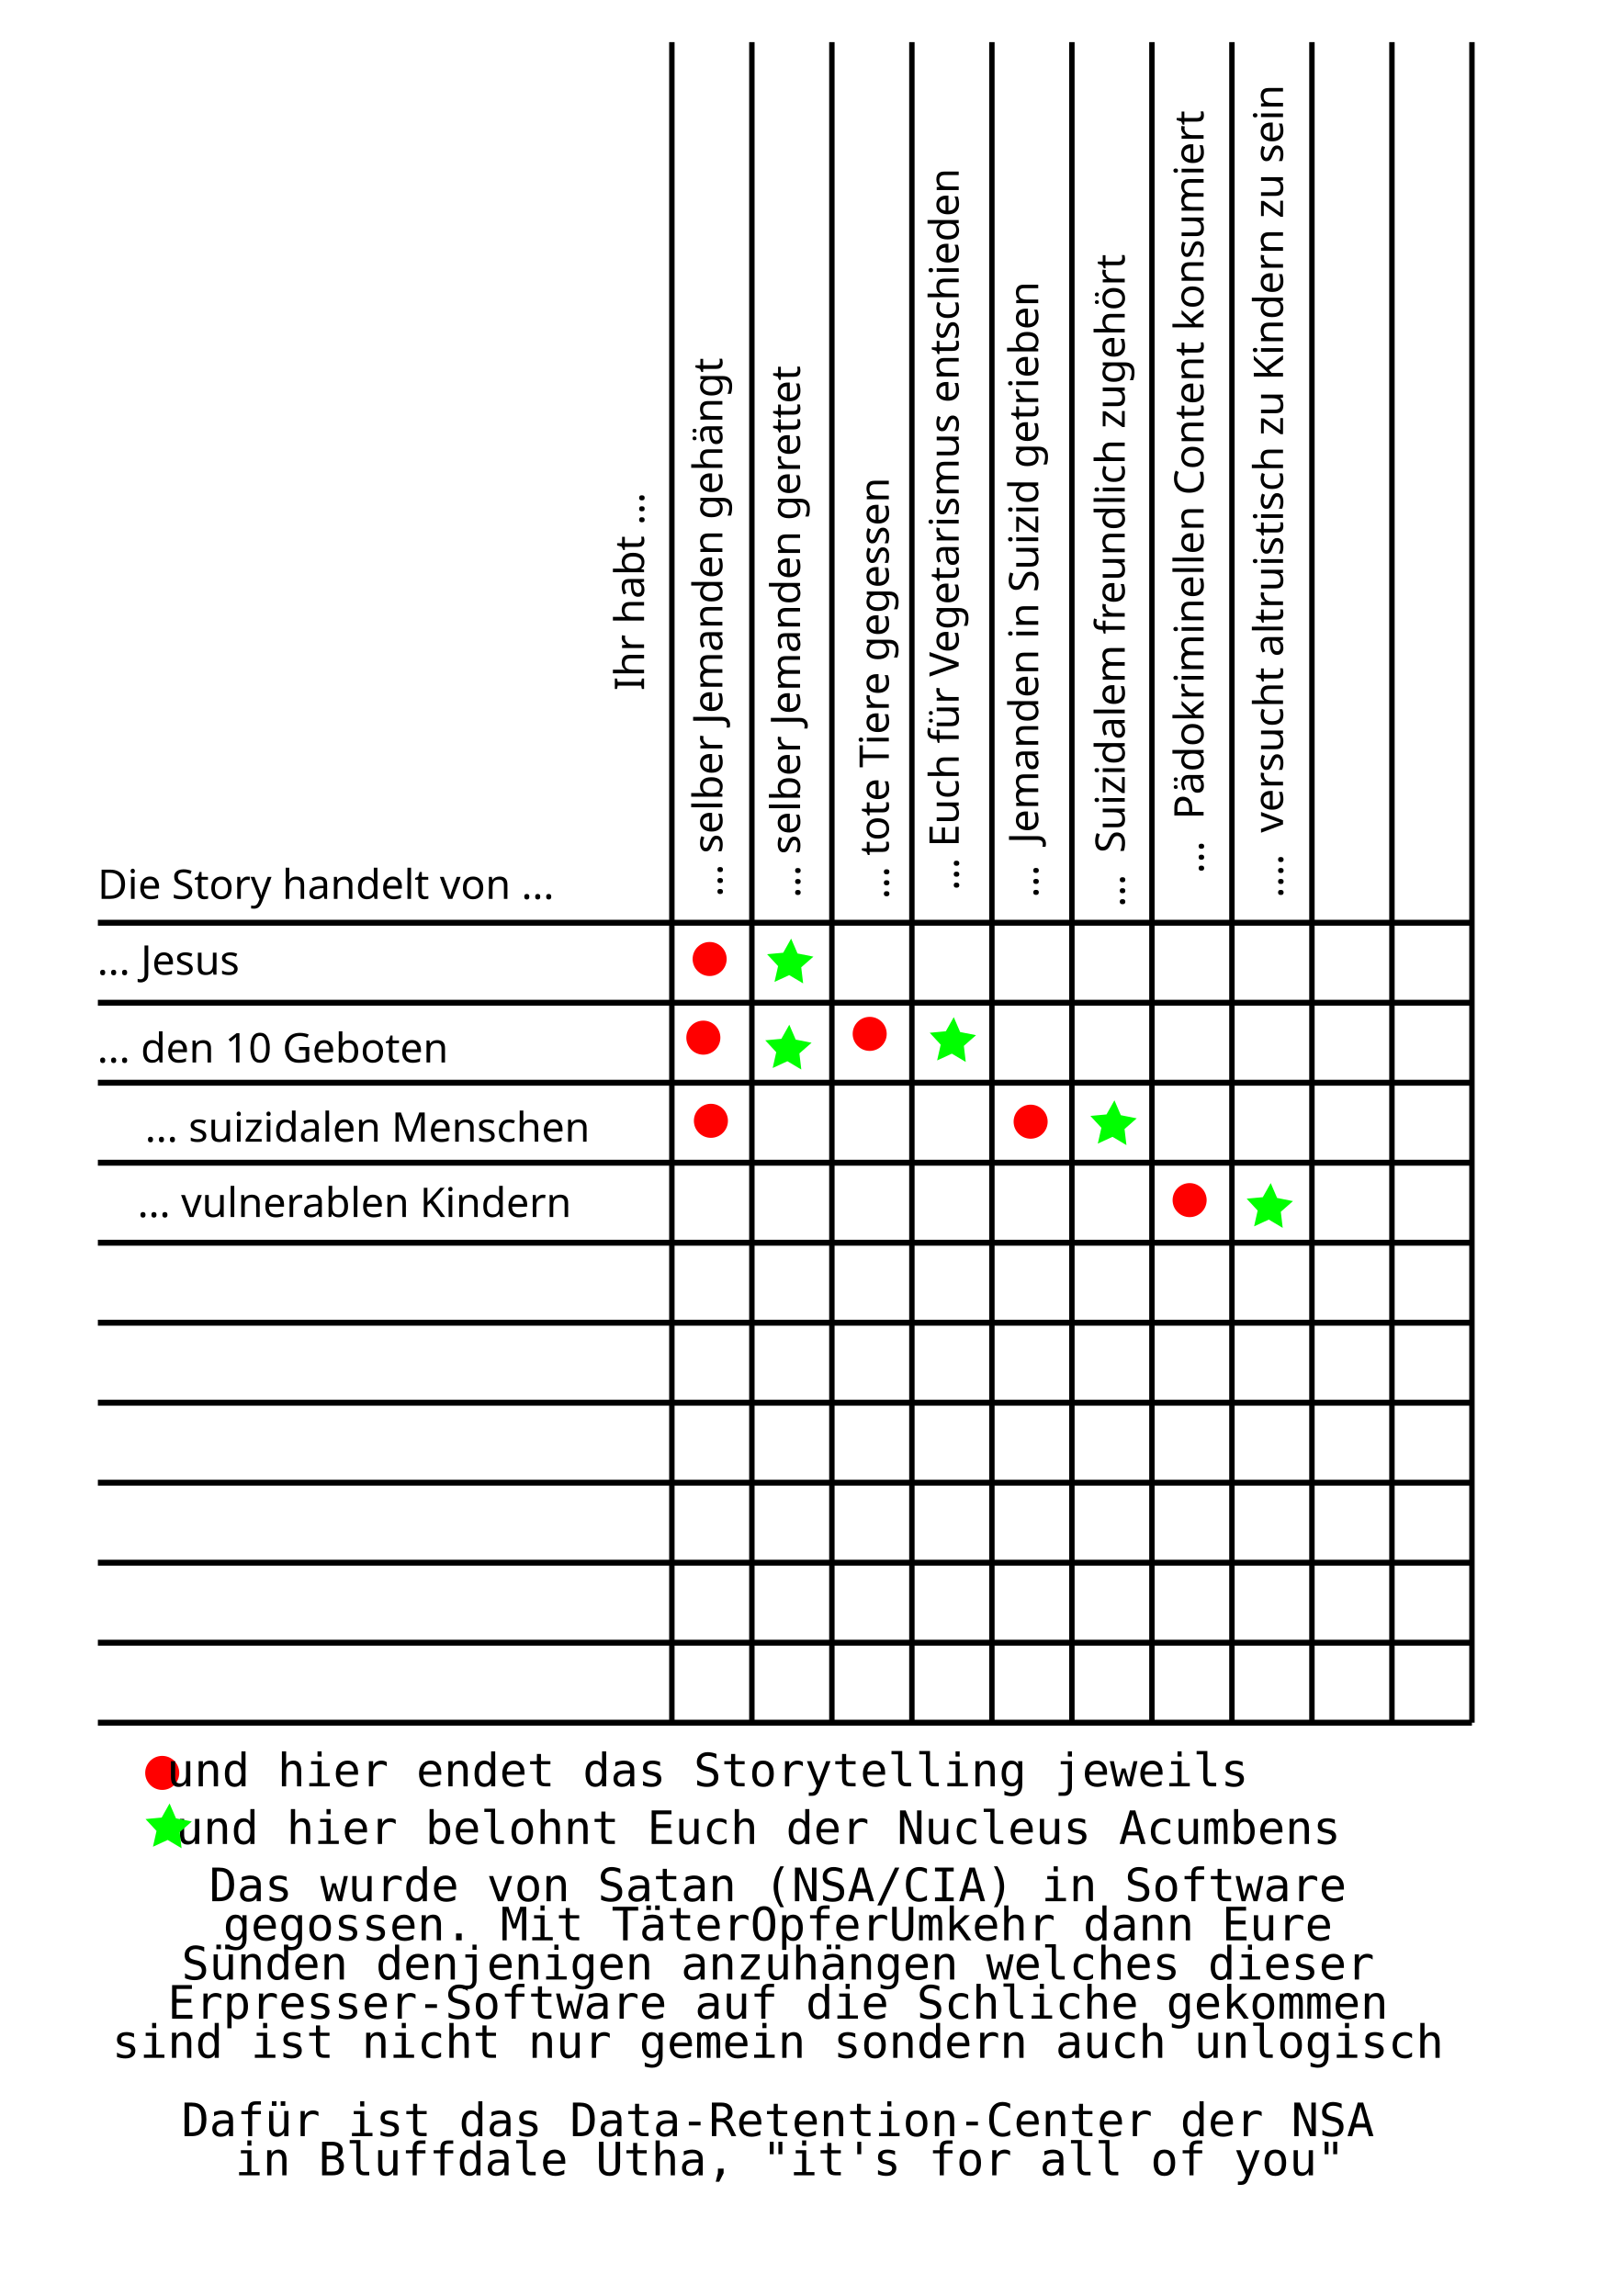
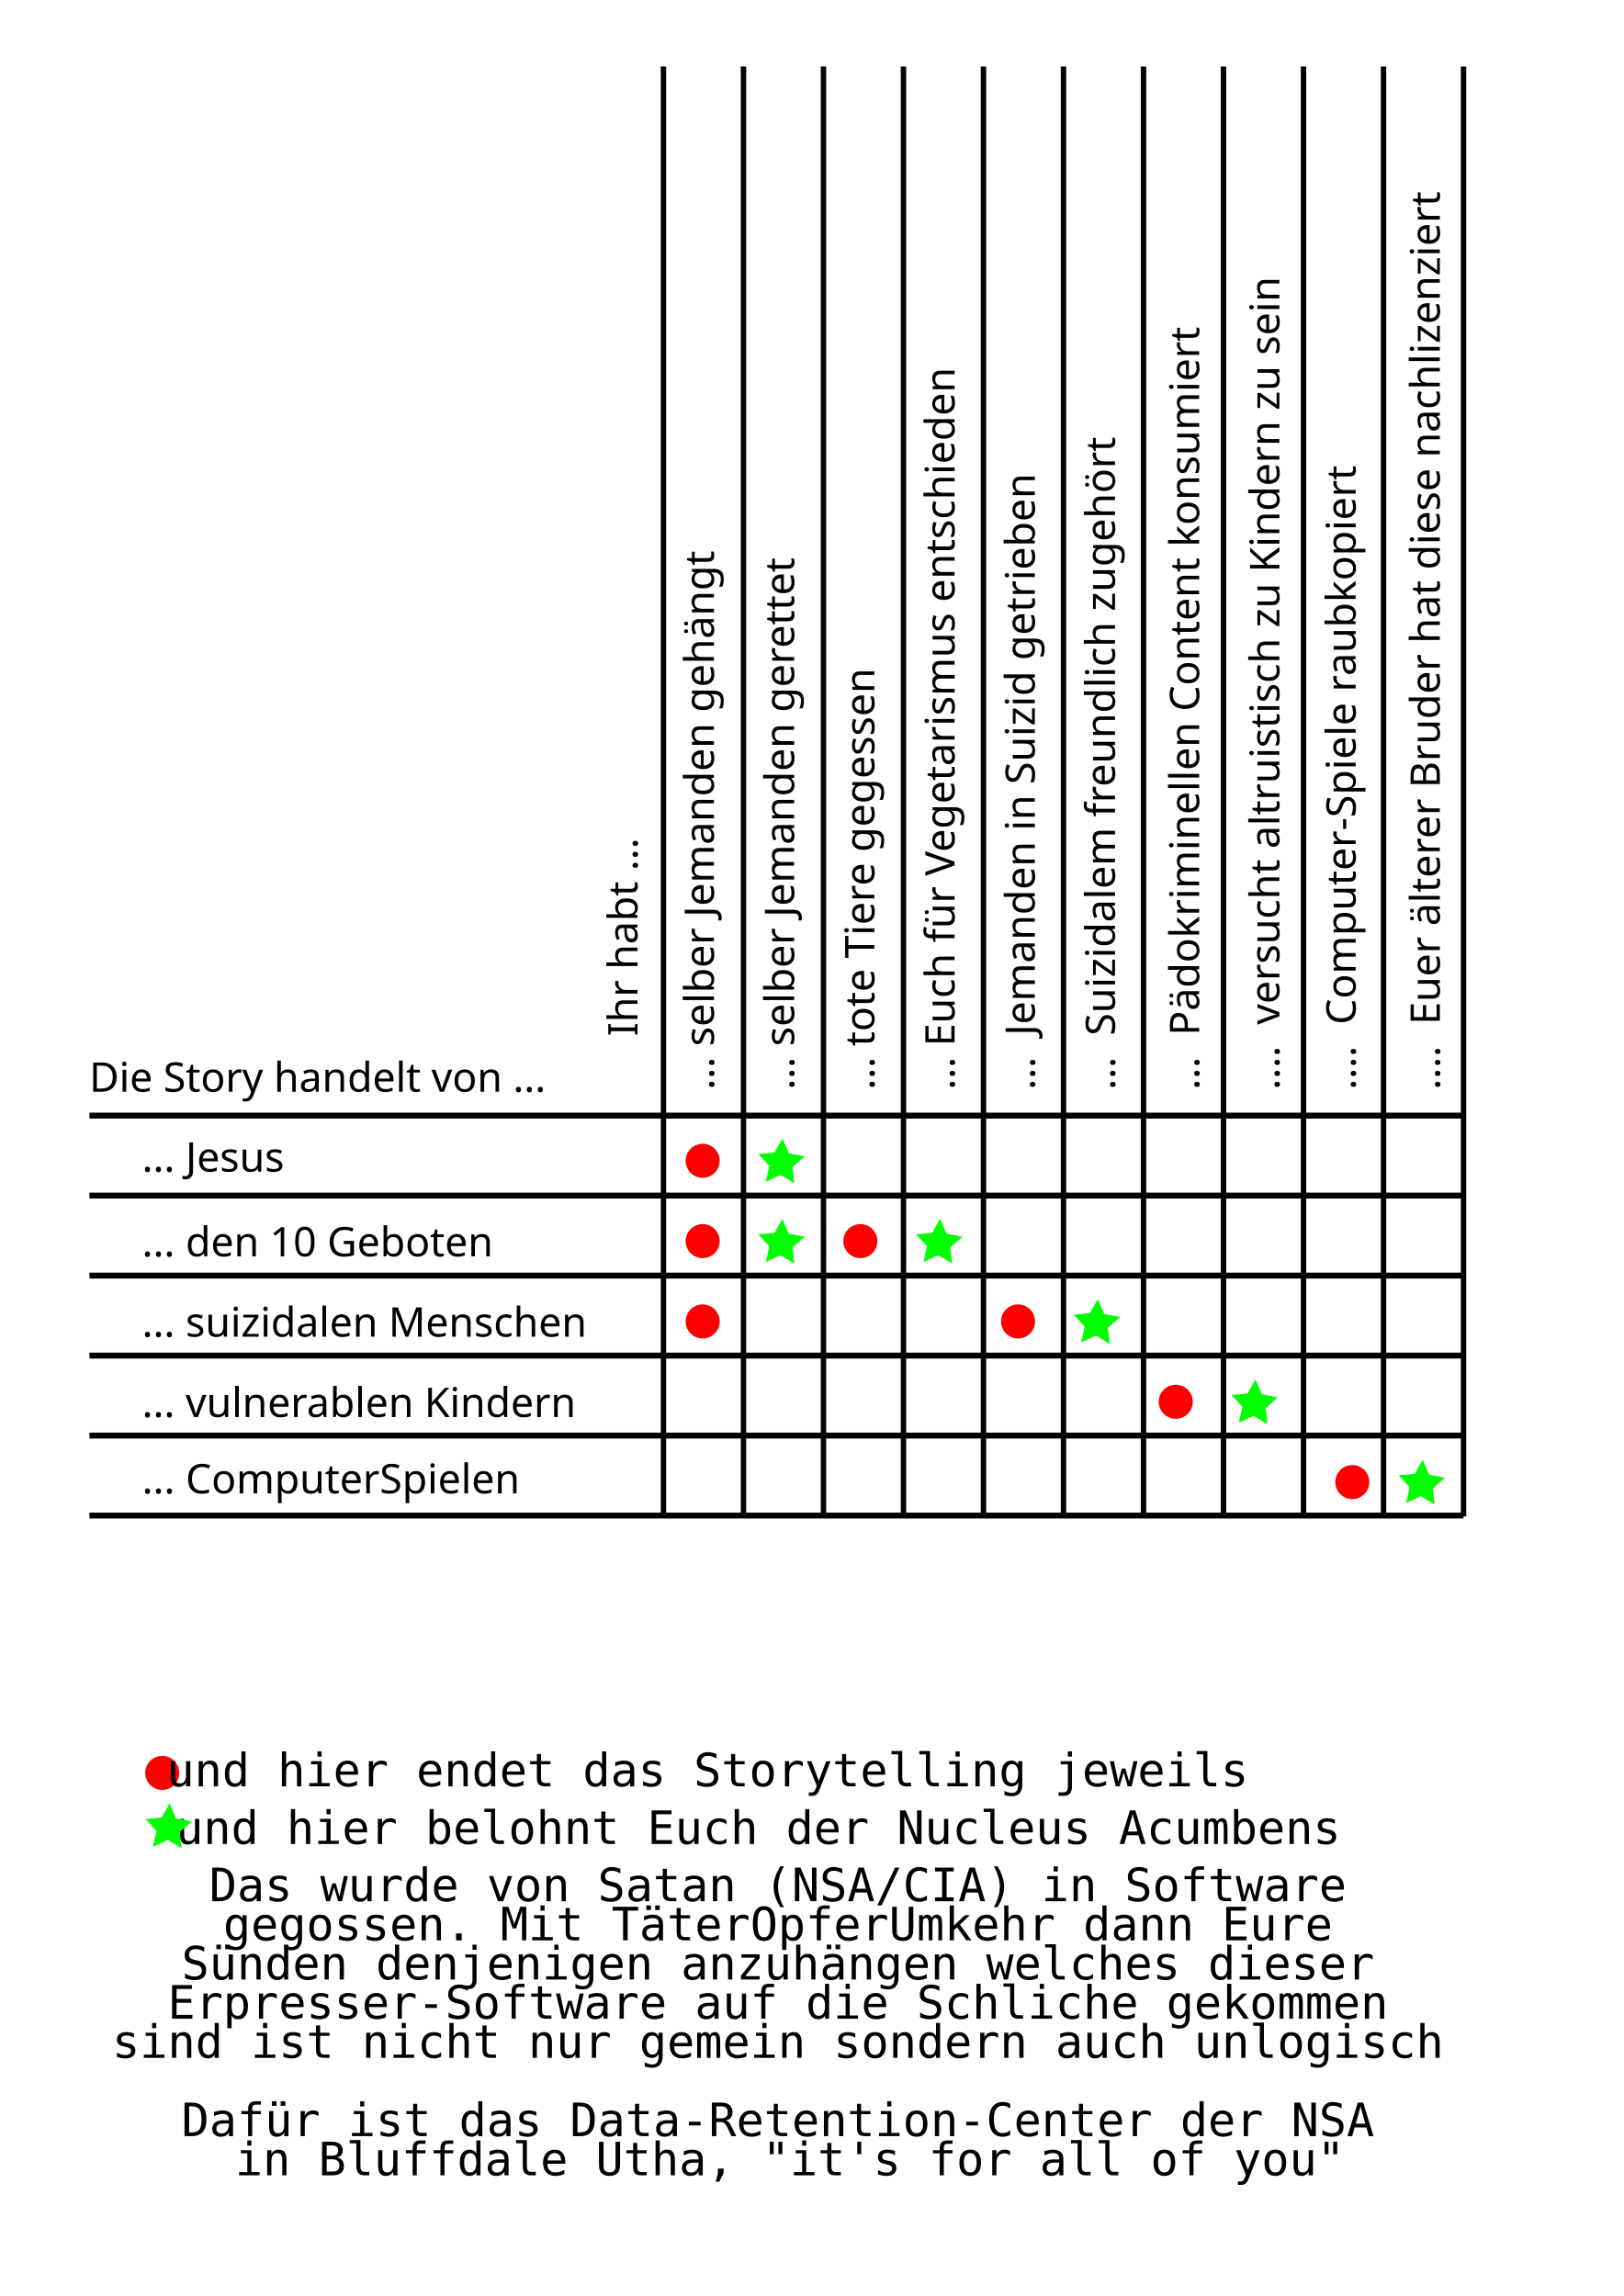
<svg xmlns="http://www.w3.org/2000/svg" width="210mm" height="297mm" viewBox="0 0 210 297" version="1.1" id="svg5">
  <defs id="defs2" />
  <g id="layer1">
-     <path style="fill:none;stroke:#000000;stroke-width:0.765;stroke-linecap:butt;stroke-linejoin:miter;stroke-miterlimit:4;stroke-dasharray:none;stroke-opacity:1" d="M 12.659,212.492 H 190.372" id="path857" />
-     <path style="fill:none;stroke:#000000;stroke-width:0.765;stroke-linecap:butt;stroke-linejoin:miter;stroke-miterlimit:4;stroke-dasharray:none;stroke-opacity:1" d="M 12.659,202.144 H 190.372" id="path939" />
-     <path style="fill:none;stroke:#000000;stroke-width:0.765;stroke-linecap:butt;stroke-linejoin:miter;stroke-miterlimit:4;stroke-dasharray:none;stroke-opacity:1" d="M 12.659,191.796 H 190.372" id="path941" />
-     <path style="fill:none;stroke:#000000;stroke-width:0.765;stroke-linecap:butt;stroke-linejoin:miter;stroke-miterlimit:4;stroke-dasharray:none;stroke-opacity:1" d="M 12.659,181.449 H 190.372" id="path943" />
-     <path style="fill:none;stroke:#000000;stroke-width:0.765;stroke-linecap:butt;stroke-linejoin:miter;stroke-miterlimit:4;stroke-dasharray:none;stroke-opacity:1" d="M 12.659,171.101 H 190.372" id="path945" />
-     <path style="fill:none;stroke:#000000;stroke-width:0.765;stroke-linecap:butt;stroke-linejoin:miter;stroke-miterlimit:4;stroke-dasharray:none;stroke-opacity:1" d="M 12.659,160.753 H 190.372" id="path947" />
-     <path style="fill:none;stroke:#000000;stroke-width:0.765;stroke-linecap:butt;stroke-linejoin:miter;stroke-miterlimit:4;stroke-dasharray:none;stroke-opacity:1" d="M 12.659,150.405 H 190.372" id="path949" />
-     <path style="fill:none;stroke:#000000;stroke-width:0.765;stroke-linecap:butt;stroke-linejoin:miter;stroke-miterlimit:4;stroke-dasharray:none;stroke-opacity:1" d="M 12.659,140.058 H 190.372" id="path951" />
-     <path style="fill:none;stroke:#000000;stroke-width:0.765;stroke-linecap:butt;stroke-linejoin:miter;stroke-miterlimit:4;stroke-dasharray:none;stroke-opacity:1" d="M 12.659,129.71 H 190.372" id="path953" />
-     <path style="fill:none;stroke:#000000;stroke-width:0.765;stroke-linecap:butt;stroke-linejoin:miter;stroke-miterlimit:4;stroke-dasharray:none;stroke-opacity:1" d="M 12.659,119.362 H 190.372" id="path955" />
-     <path style="fill:none;stroke:#000000;stroke-width:0.765;stroke-linecap:butt;stroke-linejoin:miter;stroke-miterlimit:4;stroke-dasharray:none;stroke-opacity:1" d="M 12.659,222.839 H 190.372" id="path957" />
-     <g id="g1057" transform="matrix(0,1.462048,-1,0,356.802,-150.7415)" style="stroke-width:0.7;stroke-miterlimit:4;stroke-dasharray:none">
+     <path style="fill:none;stroke:#000000;stroke-width:0.765;stroke-linecap:butt;stroke-linejoin:miter;stroke-miterlimit:4;stroke-dasharray:none;stroke-opacity:1" d="M 11.571,196.047 H 189.284" id="path945" />
+     <path style="fill:none;stroke:#000000;stroke-width:0.765;stroke-linecap:butt;stroke-linejoin:miter;stroke-miterlimit:4;stroke-dasharray:none;stroke-opacity:1" d="M 11.571,185.699 H 189.284" id="path947" />
+     <path style="fill:none;stroke:#000000;stroke-width:0.765;stroke-linecap:butt;stroke-linejoin:miter;stroke-miterlimit:4;stroke-dasharray:none;stroke-opacity:1" d="M 11.571,175.352 H 189.284" id="path949" />
+     <path style="fill:none;stroke:#000000;stroke-width:0.765;stroke-linecap:butt;stroke-linejoin:miter;stroke-miterlimit:4;stroke-dasharray:none;stroke-opacity:1" d="M 11.571,165.004 H 189.284" id="path951" />
+     <path style="fill:none;stroke:#000000;stroke-width:0.765;stroke-linecap:butt;stroke-linejoin:miter;stroke-miterlimit:4;stroke-dasharray:none;stroke-opacity:1" d="M 11.571,154.656 H 189.284" id="path953" />
+     <path style="fill:none;stroke:#000000;stroke-width:0.765;stroke-linecap:butt;stroke-linejoin:miter;stroke-miterlimit:4;stroke-dasharray:none;stroke-opacity:1" d="M 11.571,144.309 H 189.284" id="path955" />
+     <g id="g1057" transform="matrix(0,1.261357,-1,0,355.7143,-126.1506)" style="stroke-width:0.7;stroke-miterlimit:4;stroke-dasharray:none">
      <path style="fill:none;stroke:#000000;stroke-width:0.7;stroke-linecap:butt;stroke-linejoin:miter;stroke-miterlimit:4;stroke-dasharray:none;stroke-opacity:1" d="M 106.828,259.56 H 255.519" id="path857-3" />
      <path style="fill:none;stroke:#000000;stroke-width:0.7;stroke-linecap:butt;stroke-linejoin:miter;stroke-miterlimit:4;stroke-dasharray:none;stroke-opacity:1" d="M 106.828,249.212 H 255.519" id="path939-6" />
      <path style="fill:none;stroke:#000000;stroke-width:0.7;stroke-linecap:butt;stroke-linejoin:miter;stroke-miterlimit:4;stroke-dasharray:none;stroke-opacity:1" d="M 106.828,238.864 H 255.519" id="path941-7" />
      <path style="fill:none;stroke:#000000;stroke-width:0.7;stroke-linecap:butt;stroke-linejoin:miter;stroke-miterlimit:4;stroke-dasharray:none;stroke-opacity:1" d="M 106.828,228.516 H 255.519" id="path943-5" />
      <path style="fill:none;stroke:#000000;stroke-width:0.7;stroke-linecap:butt;stroke-linejoin:miter;stroke-miterlimit:4;stroke-dasharray:none;stroke-opacity:1" d="M 106.828,218.169 H 255.519" id="path945-3" />
      <path style="fill:none;stroke:#000000;stroke-width:0.7;stroke-linecap:butt;stroke-linejoin:miter;stroke-miterlimit:4;stroke-dasharray:none;stroke-opacity:1" d="M 106.828,207.821 H 255.519" id="path947-5" />
      <path style="fill:none;stroke:#000000;stroke-width:0.7;stroke-linecap:butt;stroke-linejoin:miter;stroke-miterlimit:4;stroke-dasharray:none;stroke-opacity:1" d="M 106.828,197.473 H 255.519" id="path949-6" />
      <path style="fill:none;stroke:#000000;stroke-width:0.7;stroke-linecap:butt;stroke-linejoin:miter;stroke-miterlimit:4;stroke-dasharray:none;stroke-opacity:1" d="M 106.828,187.126 H 255.519" id="path951-2" />
      <path style="fill:none;stroke:#000000;stroke-width:0.7;stroke-linecap:butt;stroke-linejoin:miter;stroke-miterlimit:4;stroke-dasharray:none;stroke-opacity:1" d="M 106.828,176.778 H 255.519" id="path953-9" />
      <path style="fill:none;stroke:#000000;stroke-width:0.7;stroke-linecap:butt;stroke-linejoin:miter;stroke-miterlimit:4;stroke-dasharray:none;stroke-opacity:1" d="M 106.828,166.43 H 255.519" id="path955-1" />
      <path style="fill:none;stroke:#000000;stroke-width:0.7;stroke-linecap:butt;stroke-linejoin:miter;stroke-miterlimit:4;stroke-dasharray:none;stroke-opacity:1" d="M 106.828,269.907 H 255.519" id="path957-2" />
    </g>
-     <text xml:space="preserve" style="font-style:normal;font-weight:normal;font-size:5.292px;line-height:1.25;font-family:sans-serif;letter-spacing:0px;word-spacing:0px;fill:#000000;fill-opacity:1;stroke:none;stroke-width:0.265" x="12.579" y="126.083" id="text7679">
-       <tspan id="tspan7677" style="font-size:5.292px;stroke-width:0.265" x="12.579" y="126.083">... Jesus</tspan>
+     <text xml:space="preserve" style="font-style:normal;font-weight:normal;font-size:5.292px;line-height:1.25;font-family:sans-serif;letter-spacing:0px;word-spacing:0px;fill:#000000;fill-opacity:1;stroke:none;stroke-width:0.265" x="18.371" y="151.554" id="text7679">
+       <tspan id="tspan7677" style="font-size:5.292px;stroke-width:0.265" x="18.371" y="151.554">... Jesus</tspan>
    </text>
-     <text xml:space="preserve" style="font-style:normal;font-weight:normal;font-size:5.292px;line-height:1.25;font-family:sans-serif;letter-spacing:0px;word-spacing:0px;fill:#000000;fill-opacity:1;stroke:none;stroke-width:0.265" x="12.579" y="137.434" id="text7679-6">
-       <tspan id="tspan7677-2" style="font-size:5.292px;stroke-width:0.265" x="12.579" y="137.434">... den 10 Geboten</tspan>
+     <text xml:space="preserve" style="font-style:normal;font-weight:normal;font-size:5.292px;line-height:1.25;font-family:sans-serif;letter-spacing:0px;word-spacing:0px;fill:#000000;fill-opacity:1;stroke:none;stroke-width:0.265" x="18.371" y="162.518" id="text7679-6">
+       <tspan id="tspan7677-2" style="font-size:5.292px;stroke-width:0.265" x="18.371" y="162.518">... den 10 Geboten</tspan>
    </text>
-     <text xml:space="preserve" style="font-style:normal;font-weight:normal;font-size:5.292px;line-height:1.25;font-family:sans-serif;letter-spacing:0px;word-spacing:0px;fill:#000000;fill-opacity:1;stroke:none;stroke-width:0.265" x="18.763" y="147.69" id="text7679-6-3">
-       <tspan id="tspan7677-2-7" style="font-size:5.292px;stroke-width:0.265" x="18.763" y="147.69">... suizidalen Menschen</tspan>
+     <text xml:space="preserve" style="font-style:normal;font-weight:normal;font-size:5.292px;line-height:1.25;font-family:sans-serif;letter-spacing:0px;word-spacing:0px;fill:#000000;fill-opacity:1;stroke:none;stroke-width:0.265" x="18.371" y="172.908" id="text7679-6-3">
+       <tspan id="tspan7677-2-7" style="font-size:5.292px;stroke-width:0.265" x="18.371" y="172.908">... suizidalen Menschen</tspan>
    </text>
-     <text xml:space="preserve" style="font-style:normal;font-weight:normal;font-size:5.292px;line-height:1.25;font-family:sans-serif;letter-spacing:0px;word-spacing:0px;fill:#000000;fill-opacity:1;stroke:none;stroke-width:0.265" x="17.79" y="157.426" id="text7679-6-3-9">
-       <tspan id="tspan7677-2-7-3" style="font-size:5.292px;stroke-width:0.265" x="17.79" y="157.426">... vulnerablen Kindern</tspan>
+     <text xml:space="preserve" style="font-style:normal;font-weight:normal;font-size:5.292px;line-height:1.25;font-family:sans-serif;letter-spacing:0px;word-spacing:0px;fill:#000000;fill-opacity:1;stroke:none;stroke-width:0.265" x="18.371" y="183.299" id="text7679-6-3-9">
+       <tspan id="tspan7677-2-7-3" style="font-size:5.292px;stroke-width:0.265" x="18.371" y="183.299">... vulnerablen Kindern</tspan>
    </text>
-     <text xml:space="preserve" style="font-style:normal;font-weight:normal;font-size:5.292px;line-height:1.25;font-family:sans-serif;letter-spacing:0px;word-spacing:0px;fill:#000000;fill-opacity:1;stroke:none;stroke-width:0.265" x="12.626" y="116.279" id="text9459">
-       <tspan id="tspan9457" style="font-size:5.292px;stroke-width:0.265" x="12.626" y="116.279">Die Story handelt von ...</tspan>
+     <text xml:space="preserve" style="font-style:normal;font-weight:normal;font-size:5.292px;line-height:1.25;font-family:sans-serif;letter-spacing:0px;word-spacing:0px;fill:#000000;fill-opacity:1;stroke:none;stroke-width:0.265" x="18.371" y="193.176" id="text7679-6-3-9-3">
+       <tspan id="tspan7677-2-7-3-6" style="font-size:5.292px;stroke-width:0.265" x="18.371" y="193.176">... ComputerSpielen</tspan>
    </text>
-     <text xml:space="preserve" style="font-style:normal;font-weight:normal;font-size:5.292px;line-height:1.25;font-family:sans-serif;letter-spacing:0px;word-spacing:0px;fill:#000000;fill-opacity:1;stroke:none;stroke-width:0.265" x="-116.022" y="93.425" id="text9459-7" transform="rotate(-90)">
-       <tspan id="tspan9457-0" style="font-size:5.292px;stroke-width:0.265" x="-116.022" y="93.425">... selber Jemanden gehängt</tspan>
+     <text xml:space="preserve" style="font-style:normal;font-weight:normal;font-size:5.292px;line-height:1.25;font-family:sans-serif;letter-spacing:0px;word-spacing:0px;fill:#000000;fill-opacity:1;stroke:none;stroke-width:0.265" x="11.538" y="141.225" id="text9459">
+       <tspan id="tspan9457" style="font-size:5.292px;stroke-width:0.265" x="11.538" y="141.225">Die Story handelt von ...</tspan>
    </text>
-     <text xml:space="preserve" style="font-style:normal;font-weight:normal;font-size:5.292px;line-height:1.25;font-family:sans-serif;letter-spacing:0px;word-spacing:0px;fill:#000000;fill-opacity:1;stroke:none;stroke-width:0.265" x="-116.15" y="103.479" id="text9459-7-6" transform="rotate(-90)">
-       <tspan id="tspan9457-0-0" style="font-size:5.292px;stroke-width:0.265" x="-116.15" y="103.479">... selber Jemanden gerettet</tspan>
+     <text xml:space="preserve" style="font-style:normal;font-weight:normal;font-size:5.292px;line-height:1.25;font-family:sans-serif;letter-spacing:0px;word-spacing:0px;fill:#000000;fill-opacity:1;stroke:none;stroke-width:0.265" x="-140.968" y="92.338" id="text9459-7" transform="rotate(-90)">
+       <tspan id="tspan9457-0" style="font-size:5.292px;stroke-width:0.265" x="-140.968" y="92.338">... selber Jemanden gehängt</tspan>
    </text>
-     <text xml:space="preserve" style="font-style:normal;font-weight:normal;font-size:5.292px;line-height:1.25;font-family:sans-serif;letter-spacing:0px;word-spacing:0px;fill:#000000;fill-opacity:1;stroke:none;stroke-width:0.265" x="-116.314" y="114.955" id="text9459-7-6-8" transform="rotate(-90)">
-       <tspan id="tspan9457-0-0-7" style="font-size:5.292px;stroke-width:0.265" x="-116.314" y="114.955">... tote Tiere gegessen</tspan>
+     <text xml:space="preserve" style="font-style:normal;font-weight:normal;font-size:5.292px;line-height:1.25;font-family:sans-serif;letter-spacing:0px;word-spacing:0px;fill:#000000;fill-opacity:1;stroke:none;stroke-width:0.265" x="-140.968" y="102.712" id="text9459-7-6" transform="rotate(-90)">
+       <tspan id="tspan9457-0-0" style="font-size:5.292px;stroke-width:0.265" x="-140.968" y="102.712">... selber Jemanden gerettet</tspan>
    </text>
-     <text xml:space="preserve" style="font-style:normal;font-weight:normal;font-size:5.292px;line-height:1.25;font-family:sans-serif;letter-spacing:0px;word-spacing:0px;fill:#000000;fill-opacity:1;stroke:none;stroke-width:0.265" x="-89.345" y="83.301" id="text9459-7-9" transform="rotate(-90)">
-       <tspan id="tspan9457-0-3" style="font-size:5.292px;stroke-width:0.265" x="-89.345" y="83.301">Ihr habt ...</tspan>
+     <text xml:space="preserve" style="font-style:normal;font-weight:normal;font-size:5.292px;line-height:1.25;font-family:sans-serif;letter-spacing:0px;word-spacing:0px;fill:#000000;fill-opacity:1;stroke:none;stroke-width:0.265" x="-140.968" y="113.086" id="text9459-7-6-8" transform="rotate(-90)">
+       <tspan id="tspan9457-0-0-7" style="font-size:5.292px;stroke-width:0.265" x="-140.968" y="113.086">... tote Tiere gegessen</tspan>
    </text>
-     <path style="fill:#00ff00;stroke-width:2.646;stroke-linecap:round;stroke-miterlimit:4;stroke-dasharray:none" id="path26277" d="m 57.799,92.253 -10.562,9.268 1.647,13.955 -12.078,-7.181 -12.763,5.879 3.097,-13.706 -9.535,-10.321 13.992,-1.29 6.87,-12.258 5.551,12.909 z" transform="matrix(0.1490411,0,0,0.1490411,96.58705,109.9965)" />
-     <path style="fill:#00ff00;stroke-width:2.646;stroke-linecap:round;stroke-miterlimit:4;stroke-dasharray:none" id="path26277-1" transform="matrix(0.1490411,0,0,0.1490411,96.34936,121.1356)" d="m 57.799,92.253 -10.562,9.268 1.647,13.955 -12.078,-7.181 -12.763,5.879 3.097,-13.706 -9.535,-10.321 13.992,-1.29 6.87,-12.258 5.551,12.909 z" />
-     <path style="fill:#00ff00;stroke-width:2.646;stroke-linecap:round;stroke-miterlimit:4;stroke-dasharray:none" id="path26277-1-3" transform="matrix(0.1490411,0,0,0.1490411,138.4004,130.9149)" d="m 57.799,92.253 -10.562,9.268 1.647,13.955 -12.078,-7.181 -12.763,5.879 3.097,-13.706 -9.535,-10.321 13.992,-1.29 6.87,-12.258 5.551,12.909 z" />
-     <path style="fill:#00ff00;stroke-width:2.646;stroke-linecap:round;stroke-miterlimit:4;stroke-dasharray:none" id="path26277-1-2" transform="matrix(0.1490411,0,0,0.1490411,117.6194,120.1577)" d="m 57.799,92.253 -10.562,9.268 1.647,13.955 -12.078,-7.181 -12.763,5.879 3.097,-13.706 -9.535,-10.321 13.992,-1.29 6.87,-12.258 5.551,12.909 z" />
-     <circle style="fill:#ff0000;stroke-width:0.7;stroke-linecap:round;stroke-miterlimit:4;stroke-dasharray:none" id="path29438" cx="91.781" cy="124.053" r="2.202" />
-     <circle style="fill:#ff0000;stroke-width:0.7;stroke-linecap:round;stroke-miterlimit:4;stroke-dasharray:none" id="path29438-6" cx="90.967" cy="134.227" r="2.202" />
-     <circle style="fill:#ff0000;stroke-width:0.7;stroke-linecap:round;stroke-miterlimit:4;stroke-dasharray:none" id="path29438-6-8" cx="91.945" cy="144.984" r="2.202" />
-     <circle style="fill:#ff0000;stroke-width:0.7;stroke-linecap:round;stroke-miterlimit:4;stroke-dasharray:none" id="path29438-6-97" cx="133.296" cy="145.097" r="2.202" />
-     <circle style="fill:#ff0000;stroke-width:0.7;stroke-linecap:round;stroke-miterlimit:4;stroke-dasharray:none" id="path29438-6-9" cx="112.481" cy="133.738" r="2.202" />
-     <text xml:space="preserve" style="font-style:normal;font-weight:normal;font-size:5.292px;line-height:1.25;font-family:sans-serif;letter-spacing:0px;word-spacing:0px;fill:#000000;fill-opacity:1;stroke:none;stroke-width:0.265" x="-115.202" y="123.993" id="text9459-7-6-8-0" transform="rotate(-90)">
-       <tspan id="tspan9457-0-0-7-2" style="font-size:5.292px;stroke-width:0.265" x="-115.202" y="123.993">... Euch für Vegetarismus entschieden</tspan>
+     <text xml:space="preserve" style="font-style:normal;font-weight:normal;font-size:5.292px;line-height:1.25;font-family:sans-serif;letter-spacing:0px;word-spacing:0px;fill:#000000;fill-opacity:1;stroke:none;stroke-width:0.265" x="-134.042" y="82.45" id="text9459-7-9" transform="rotate(-90)">
+       <tspan id="tspan9457-0-3" style="font-size:5.292px;stroke-width:0.265" x="-134.042" y="82.45">Ihr habt ...</tspan>
    </text>
-     <text xml:space="preserve" style="font-style:normal;font-weight:normal;font-size:5.292px;line-height:1.25;font-family:sans-serif;letter-spacing:0px;word-spacing:0px;fill:#000000;fill-opacity:1;stroke:none;stroke-width:0.265" x="-116.136" y="134.28" id="text9459-7-6-8-0-5" transform="rotate(-90)">
-       <tspan id="tspan9457-0-0-7-2-9" style="font-size:5.292px;stroke-width:0.265" x="-116.136" y="134.28">...  Jemanden in Suizid getrieben</tspan>
+     <path style="fill:#00ff00;stroke-width:2.646;stroke-linecap:round;stroke-miterlimit:4;stroke-dasharray:none" id="path26277" d="m 57.799,92.253 -10.562,9.268 1.647,13.955 -12.078,-7.181 -12.763,5.879 3.097,-13.706 -9.535,-10.321 13.992,-1.29 6.87,-12.258 5.551,12.909 z" transform="matrix(0.1490411,0,0,0.1490411,95.45654,135.8416)" />
+     <path style="fill:#00ff00;stroke-width:2.646;stroke-linecap:round;stroke-miterlimit:4;stroke-dasharray:none" id="path26277-1" transform="matrix(0.1490411,0,0,0.1490411,95.45654,146.2319)" d="m 57.799,92.253 -10.562,9.268 1.647,13.955 -12.078,-7.181 -12.763,5.879 3.097,-13.706 -9.535,-10.321 13.992,-1.29 6.87,-12.258 5.551,12.909 z" />
+     <path style="fill:#00ff00;stroke-width:2.646;stroke-linecap:round;stroke-miterlimit:4;stroke-dasharray:none" id="path26277-1-3" transform="matrix(0.1490411,0,0,0.1490411,136.2481,156.6222)" d="m 57.799,92.253 -10.562,9.268 1.647,13.955 -12.078,-7.181 -12.763,5.879 3.097,-13.706 -9.535,-10.321 13.992,-1.29 6.87,-12.258 5.551,12.909 z" />
+     <path style="fill:#00ff00;stroke-width:2.646;stroke-linecap:round;stroke-miterlimit:4;stroke-dasharray:none" id="path26277-1-2" transform="matrix(0.1490411,0,0,0.1490411,115.8523,146.2319)" d="m 57.799,92.253 -10.562,9.268 1.647,13.955 -12.078,-7.181 -12.763,5.879 3.097,-13.706 -9.535,-10.321 13.992,-1.29 6.87,-12.258 5.551,12.909 z" />
+     <circle style="fill:#ff0000;stroke-width:0.7;stroke-linecap:round;stroke-miterlimit:4;stroke-dasharray:none" id="path29438" cx="90.878" cy="150.155" r="2.202" />
+     <circle style="fill:#ff0000;stroke-width:0.7;stroke-linecap:round;stroke-miterlimit:4;stroke-dasharray:none" id="path29438-6" cx="90.878" cy="160.545" r="2.202" />
+     <circle style="fill:#ff0000;stroke-width:0.7;stroke-linecap:round;stroke-miterlimit:4;stroke-dasharray:none" id="path29438-6-8" cx="90.878" cy="170.936" r="2.202" />
+     <circle style="fill:#ff0000;stroke-width:0.7;stroke-linecap:round;stroke-miterlimit:4;stroke-dasharray:none" id="path29438-6-97" cx="131.669" cy="170.936" r="2.202" />
+     <circle style="fill:#ff0000;stroke-width:0.7;stroke-linecap:round;stroke-miterlimit:4;stroke-dasharray:none" id="path29438-6-9" cx="111.274" cy="160.545" r="2.202" />
+     <text xml:space="preserve" style="font-style:normal;font-weight:normal;font-size:5.292px;line-height:1.25;font-family:sans-serif;letter-spacing:0px;word-spacing:0px;fill:#000000;fill-opacity:1;stroke:none;stroke-width:0.265" x="-140.968" y="123.46" id="text9459-7-6-8-0" transform="rotate(-90)">
+       <tspan id="tspan9457-0-0-7-2" style="font-size:5.292px;stroke-width:0.265" x="-140.968" y="123.46">... Euch für Vegetarismus entschieden</tspan>
    </text>
-     <text xml:space="preserve" style="font-style:normal;font-weight:normal;font-size:5.292px;line-height:1.25;font-family:sans-serif;letter-spacing:0px;word-spacing:0px;fill:#000000;fill-opacity:1;stroke:none;stroke-width:0.265" x="-117.339" y="145.464" id="text9459-7-6-8-0-5-2" transform="rotate(-90)">
-       <tspan id="tspan9457-0-0-7-2-9-2" style="font-size:5.292px;stroke-width:0.265" x="-117.339" y="145.464">...  Suizidalem freundlich zugehört</tspan>
+     <text xml:space="preserve" style="font-style:normal;font-weight:normal;font-size:5.292px;line-height:1.25;font-family:sans-serif;letter-spacing:0px;word-spacing:0px;fill:#000000;fill-opacity:1;stroke:none;stroke-width:0.265" x="-140.968" y="133.835" id="text9459-7-6-8-0-5" transform="rotate(-90)">
+       <tspan id="tspan9457-0-0-7-2-9" style="font-size:5.292px;stroke-width:0.265" x="-140.968" y="133.835">...  Jemanden in Suizid getrieben</tspan>
    </text>
-     <text xml:space="preserve" style="font-style:normal;font-weight:normal;font-size:5.292px;line-height:1.25;font-family:sans-serif;letter-spacing:0px;word-spacing:0px;fill:#000000;fill-opacity:1;stroke:none;stroke-width:0.265" x="-113.003" y="155.665" id="text9459-7-6-8-0-5-2-1" transform="rotate(-90)">
-       <tspan id="tspan9457-0-0-7-2-9-2-9" style="font-size:5.292px;stroke-width:0.265" x="-113.003" y="155.665">...  Pädokriminellen Content konsumiert</tspan>
+     <text xml:space="preserve" style="font-style:normal;font-weight:normal;font-size:5.292px;line-height:1.25;font-family:sans-serif;letter-spacing:0px;word-spacing:0px;fill:#000000;fill-opacity:1;stroke:none;stroke-width:0.265" x="-140.968" y="144.209" id="text9459-7-6-8-0-5-2" transform="rotate(-90)">
+       <tspan id="tspan9457-0-0-7-2-9-2" style="font-size:5.292px;stroke-width:0.265" x="-140.968" y="144.209">...  Suizidalem freundlich zugehört</tspan>
    </text>
-     <text xml:space="preserve" style="font-style:normal;font-weight:normal;font-size:5.292px;line-height:1.25;font-family:sans-serif;letter-spacing:0px;word-spacing:0px;fill:#000000;fill-opacity:1;stroke:none;stroke-width:0.265" x="-116.146" y="165.937" id="text9459-7-6-8-0-5-2-1-4" transform="rotate(-90)">
-       <tspan id="tspan9457-0-0-7-2-9-2-9-7" style="font-size:5.292px;stroke-width:0.265" x="-116.146" y="165.937">....  versucht altruistisch zu Kindern zu sein</tspan>
+     <text xml:space="preserve" style="font-style:normal;font-weight:normal;font-size:5.292px;line-height:1.25;font-family:sans-serif;letter-spacing:0px;word-spacing:0px;fill:#000000;fill-opacity:1;stroke:none;stroke-width:0.265" x="-140.968" y="155.096" id="text9459-7-6-8-0-5-2-1" transform="rotate(-90)">
+       <tspan id="tspan9457-0-0-7-2-9-2-9" style="font-size:5.292px;stroke-width:0.265" x="-140.968" y="155.096">...  Pädokriminellen Content konsumiert</tspan>
+     </text>
+     <text xml:space="preserve" style="font-style:normal;font-weight:normal;font-size:5.292px;line-height:1.25;font-family:sans-serif;letter-spacing:0px;word-spacing:0px;fill:#000000;fill-opacity:1;stroke:none;stroke-width:0.265" x="-140.968" y="165.47" id="text9459-7-6-8-0-5-2-1-4" transform="rotate(-90)">
+       <tspan id="tspan9457-0-0-7-2-9-2-9-7" style="font-size:5.292px;stroke-width:0.265" x="-140.968" y="165.47">....  versucht altruistisch zu Kindern zu sein</tspan>
+     </text>
+     <text xml:space="preserve" style="font-style:normal;font-weight:normal;font-size:5.292px;line-height:1.25;font-family:sans-serif;letter-spacing:0px;word-spacing:0px;fill:#000000;fill-opacity:1;stroke:none;stroke-width:0.265" x="-140.968" y="175.332" id="text9459-7-6-8-0-5-2-1-4-7" transform="rotate(-90)">
+       <tspan id="tspan9457-0-0-7-2-9-2-9-7-5" style="font-size:5.292px;stroke-width:0.265" x="-140.968" y="175.332">....  Computer-Spiele raubkopiert</tspan>
+     </text>
+     <text xml:space="preserve" style="font-style:normal;font-weight:normal;font-size:5.292px;line-height:1.25;font-family:sans-serif;letter-spacing:0px;word-spacing:0px;fill:#000000;fill-opacity:1;stroke:none;stroke-width:0.265" x="-140.968" y="186.219" id="text9459-7-6-8-0-5-2-1-4-7-3" transform="rotate(-90)">
+       <tspan id="tspan9457-0-0-7-2-9-2-9-7-5-5" style="font-size:5.292px;stroke-width:0.265" x="-140.968" y="186.219">....  Euer älterer Bruder hat diese nachlizenziert</tspan>
    </text>
    <text xml:space="preserve" style="font-style:normal;font-weight:normal;font-size:5.96px;line-height:0.85;font-family:sans-serif;letter-spacing:0px;word-spacing:0px;fill:#000000;fill-opacity:1;stroke:none;stroke-width:0.149" x="106.039" y="245.93" id="text89739">
      <tspan id="tspan89737" style="font-style:normal;font-variant:normal;font-weight:normal;font-stretch:normal;font-family:monospace;-inkscape-font-specification:monospace;text-align:center;text-anchor:middle;stroke-width:0.149" x="106.039" y="245.93">Das wurde von Satan (NSA/CIA) in Software</tspan>
      <tspan style="font-style:normal;font-variant:normal;font-weight:normal;font-stretch:normal;font-family:monospace;-inkscape-font-specification:monospace;text-align:center;text-anchor:middle;stroke-width:0.149" x="106.039" y="250.996" id="tspan89741">gegossen. Mit TäterOpferUmkehr dann Eure</tspan>
      <tspan style="font-style:normal;font-variant:normal;font-weight:normal;font-stretch:normal;font-family:monospace;-inkscape-font-specification:monospace;text-align:center;text-anchor:middle;stroke-width:0.149" x="106.039" y="256.062" id="tspan89743">Sünden denjenigen anzuhängen welches dieser</tspan>
      <tspan style="font-style:normal;font-variant:normal;font-weight:normal;font-stretch:normal;font-family:monospace;-inkscape-font-specification:monospace;text-align:center;text-anchor:middle;stroke-width:0.149" x="106.039" y="261.128" id="tspan89745">Erpresser-Software auf die Schliche gekommen</tspan>
      <tspan style="font-style:normal;font-variant:normal;font-weight:normal;font-stretch:normal;font-family:monospace;-inkscape-font-specification:monospace;text-align:center;text-anchor:middle;stroke-width:0.149" x="106.039" y="266.194" id="tspan89747">sind ist nicht nur gemein sondern auch unlogisch</tspan>
      <tspan style="font-style:normal;font-variant:normal;font-weight:normal;font-stretch:normal;font-family:monospace;-inkscape-font-specification:monospace;text-align:center;text-anchor:middle;stroke-width:0.149" x="106.039" y="271.26" id="tspan96497" />
      <tspan style="font-style:normal;font-variant:normal;font-weight:normal;font-stretch:normal;font-family:monospace;-inkscape-font-specification:monospace;text-align:center;text-anchor:middle;stroke-width:0.149" x="106.039" y="276.326" id="tspan96499">Dafür ist das Data-Retention-Center der NSA</tspan>
      <tspan style="font-style:normal;font-variant:normal;font-weight:normal;font-stretch:normal;font-family:monospace;-inkscape-font-specification:monospace;text-align:center;text-anchor:middle;stroke-width:0.149" x="106.039" y="281.392" id="tspan96501">in Bluffdale Utha, "it's for all of you"</tspan>
    </text>
    <circle style="fill:#ff0000;stroke-width:0.7;stroke-linecap:round;stroke-miterlimit:4;stroke-dasharray:none" id="path29438-6-8-1" cx="20.981" cy="229.335" r="2.202" />
    <text xml:space="preserve" style="font-style:normal;font-weight:normal;font-size:5.96px;line-height:0.85;font-family:sans-serif;letter-spacing:0px;word-spacing:0px;fill:#000000;fill-opacity:1;stroke:none;stroke-width:0.149" x="95.386" y="231.071" id="text134611">
      <tspan style="font-style:normal;font-variant:normal;font-weight:normal;font-stretch:normal;font-family:monospace;-inkscape-font-specification:monospace;text-align:center;text-anchor:middle;stroke-width:0.149" x="95.386" y="231.071" id="tspan134609">und hier endet das Storytelling jeweils</tspan>
    </text>
    <text xml:space="preserve" style="font-style:normal;font-weight:normal;font-size:5.96px;line-height:0.85;font-family:sans-serif;letter-spacing:0px;word-spacing:0px;fill:#000000;fill-opacity:1;stroke:none;stroke-width:0.149" x="101.926" y="238.528" id="text135406">
      <tspan style="font-style:normal;font-variant:normal;font-weight:normal;font-stretch:normal;font-family:monospace;-inkscape-font-specification:monospace;text-align:center;text-anchor:middle;stroke-width:0.149" x="101.926" y="238.528" id="tspan135404">und hier belohnt Euch der Nucleus Acumbens</tspan>
    </text>
    <path style="fill:#00ff00;stroke-width:2.646;stroke-linecap:round;stroke-miterlimit:4;stroke-dasharray:none" id="path26277-1-2-2" transform="matrix(0.1490411,0,0,0.1490411,16.19849,221.869)" d="m 57.799,92.253 -10.562,9.268 1.647,13.955 -12.078,-7.181 -12.763,5.879 3.097,-13.706 -9.535,-10.321 13.992,-1.29 6.87,-12.258 5.551,12.909 z" />
-     <circle style="fill:#ff0000;stroke-width:0.7;stroke-linecap:round;stroke-miterlimit:4;stroke-dasharray:none" id="path29438-6-97-8" cx="153.859" cy="155.242" r="2.202" />
-     <path style="fill:#00ff00;stroke-width:2.646;stroke-linecap:round;stroke-miterlimit:4;stroke-dasharray:none" id="path26277-1-3-4" transform="matrix(0.1490411,0,0,0.1490411,158.6125,141.6201)" d="m 57.799,92.253 -10.562,9.268 1.647,13.955 -12.078,-7.181 -12.763,5.879 3.097,-13.706 -9.535,-10.321 13.992,-1.29 6.87,-12.258 5.551,12.909 z" />
+     <circle style="fill:#ff0000;stroke-width:0.7;stroke-linecap:round;stroke-miterlimit:4;stroke-dasharray:none" id="path29438-6-97-8" cx="152.065" cy="181.326" r="2.202" />
+     <circle style="fill:#ff0000;stroke-width:0.7;stroke-linecap:round;stroke-miterlimit:4;stroke-dasharray:none" id="path29438-6-97-8-6" cx="174.899" cy="191.716" r="2.202" />
+     <path style="fill:#00ff00;stroke-width:2.646;stroke-linecap:round;stroke-miterlimit:4;stroke-dasharray:none" id="path26277-1-3-4" transform="matrix(0.1490411,0,0,0.1490411,156.6438,167.0125)" d="m 57.799,92.253 -10.562,9.268 1.647,13.955 -12.078,-7.181 -12.763,5.879 3.097,-13.706 -9.535,-10.321 13.992,-1.29 6.87,-12.258 5.551,12.909 z" />
+     <path style="fill:#00ff00;stroke-width:2.646;stroke-linecap:round;stroke-miterlimit:4;stroke-dasharray:none" id="path26277-1-3-4-2" transform="matrix(0.1490411,0,0,0.1490411,178.2698,177.4029)" d="m 57.799,92.253 -10.562,9.268 1.647,13.955 -12.078,-7.181 -12.763,5.879 3.097,-13.706 -9.535,-10.321 13.992,-1.29 6.87,-12.258 5.551,12.909 z" />
  </g>
</svg>
